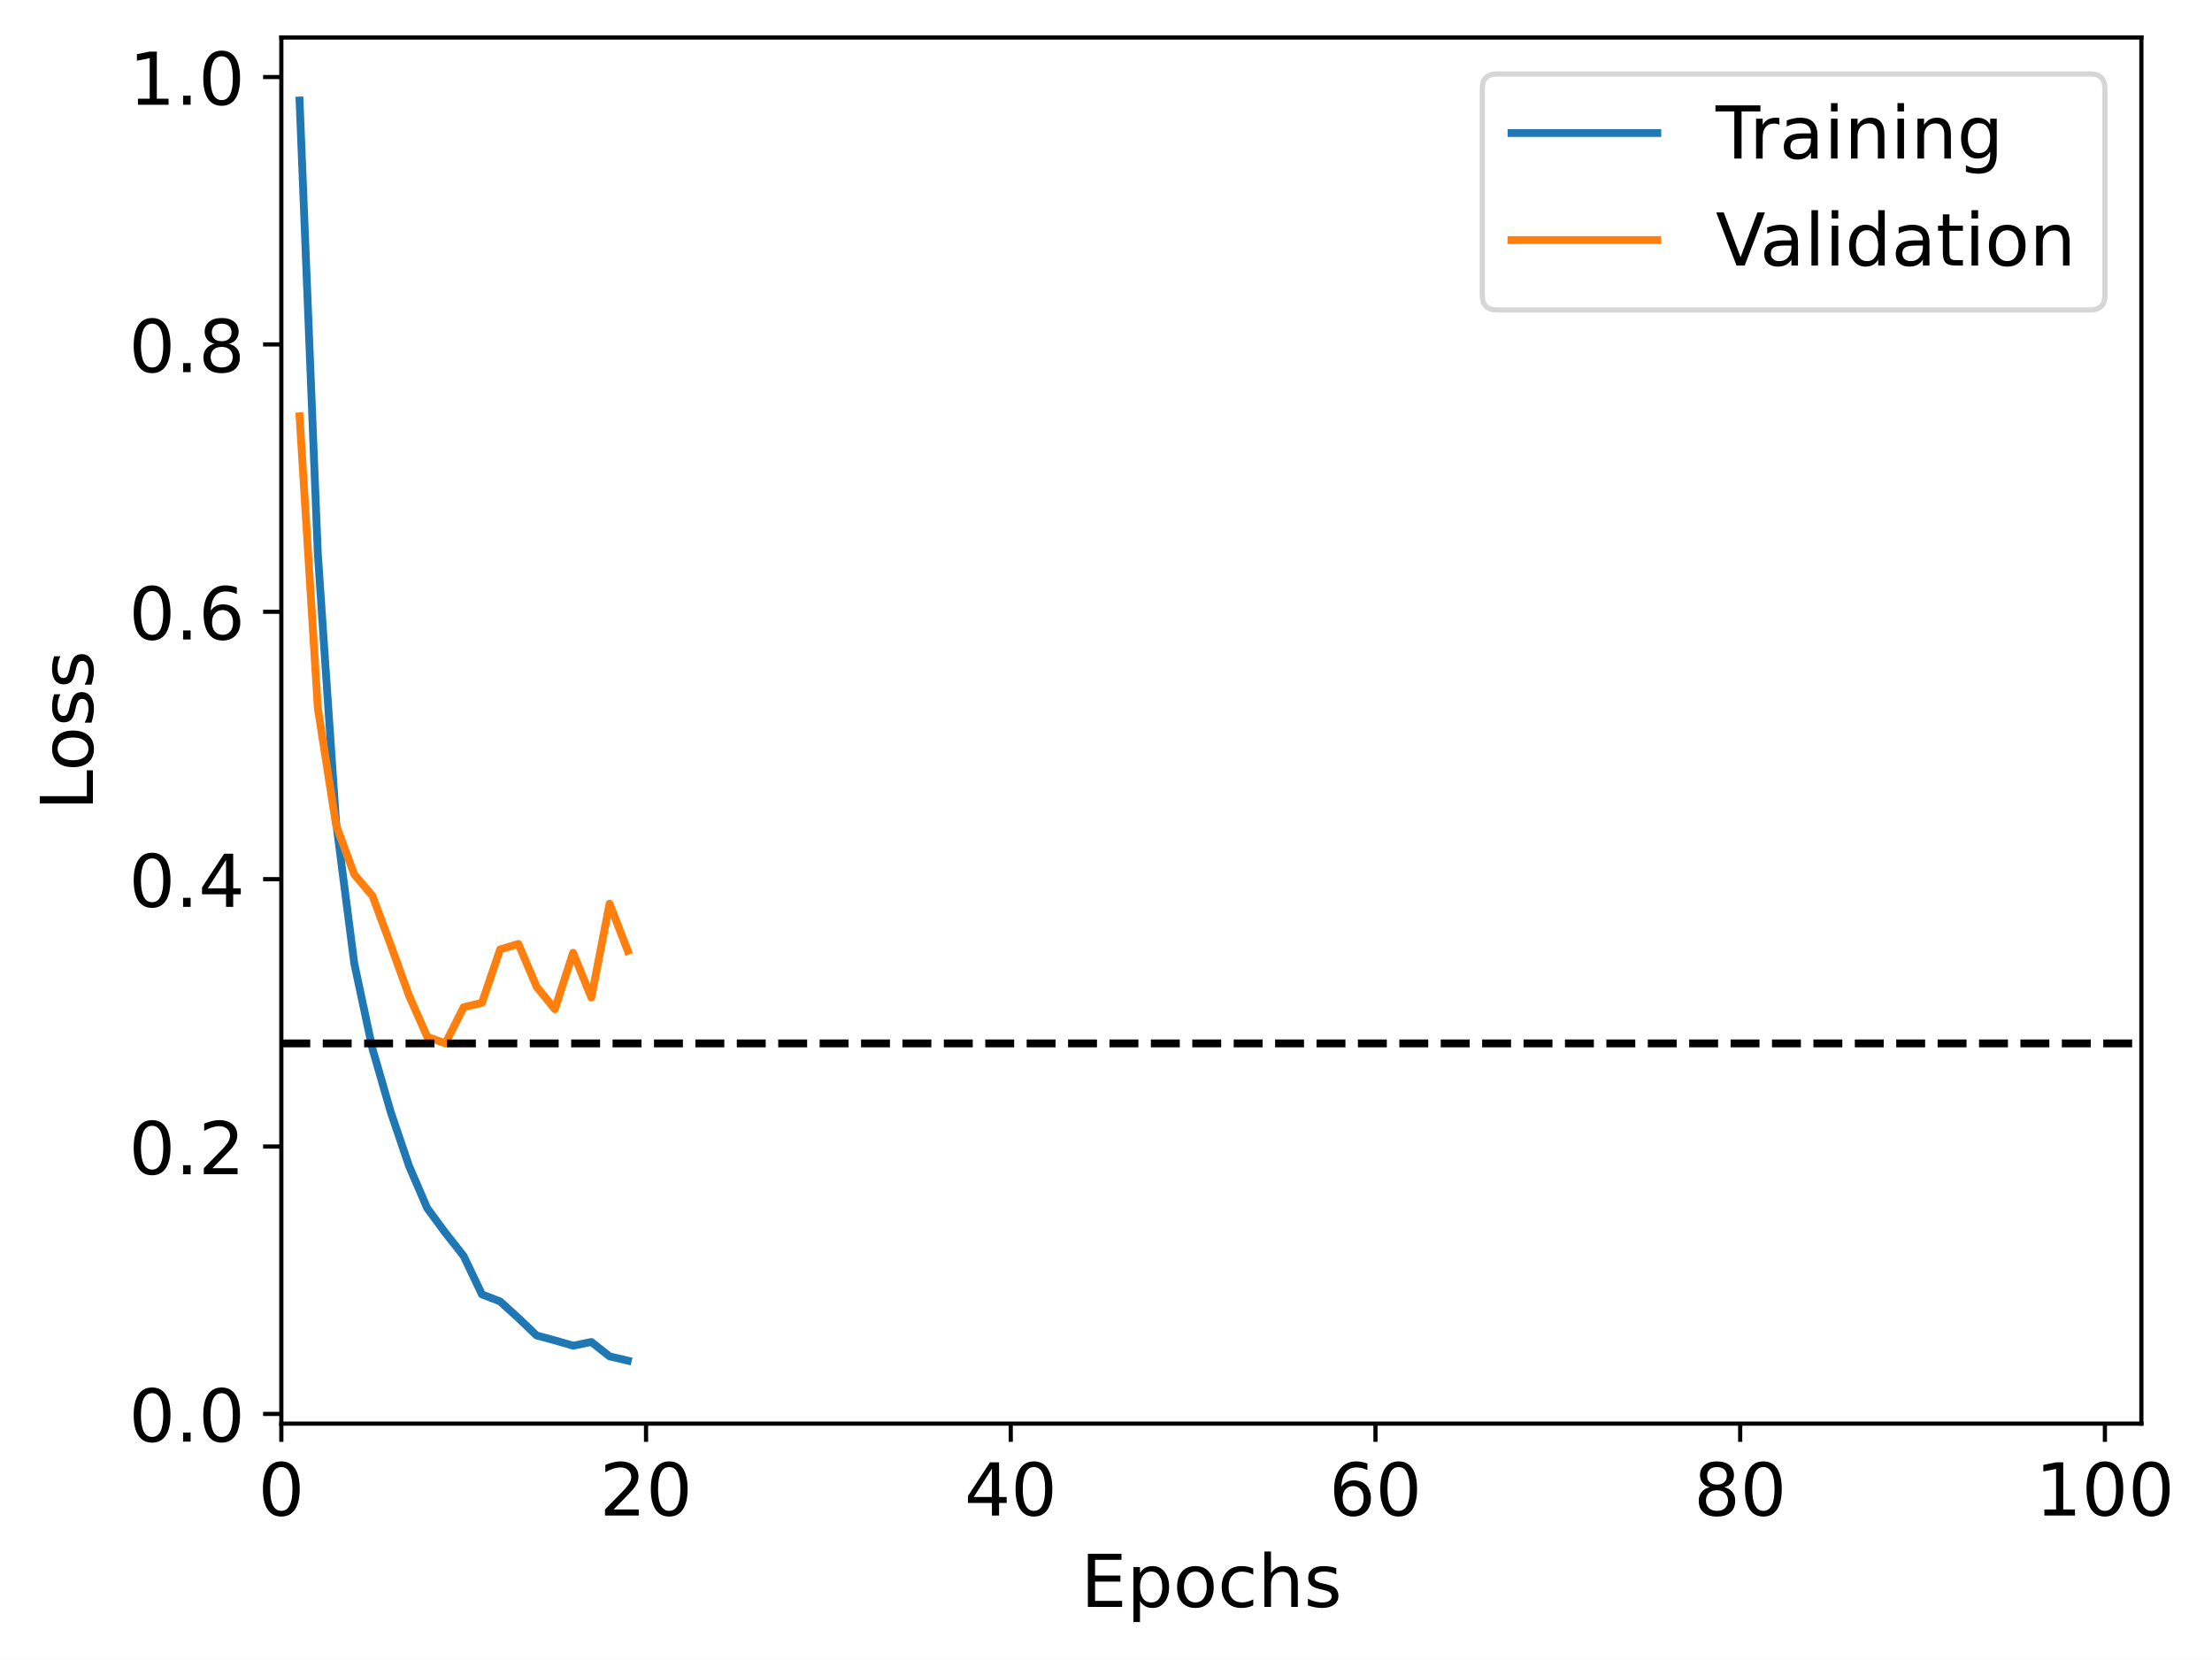
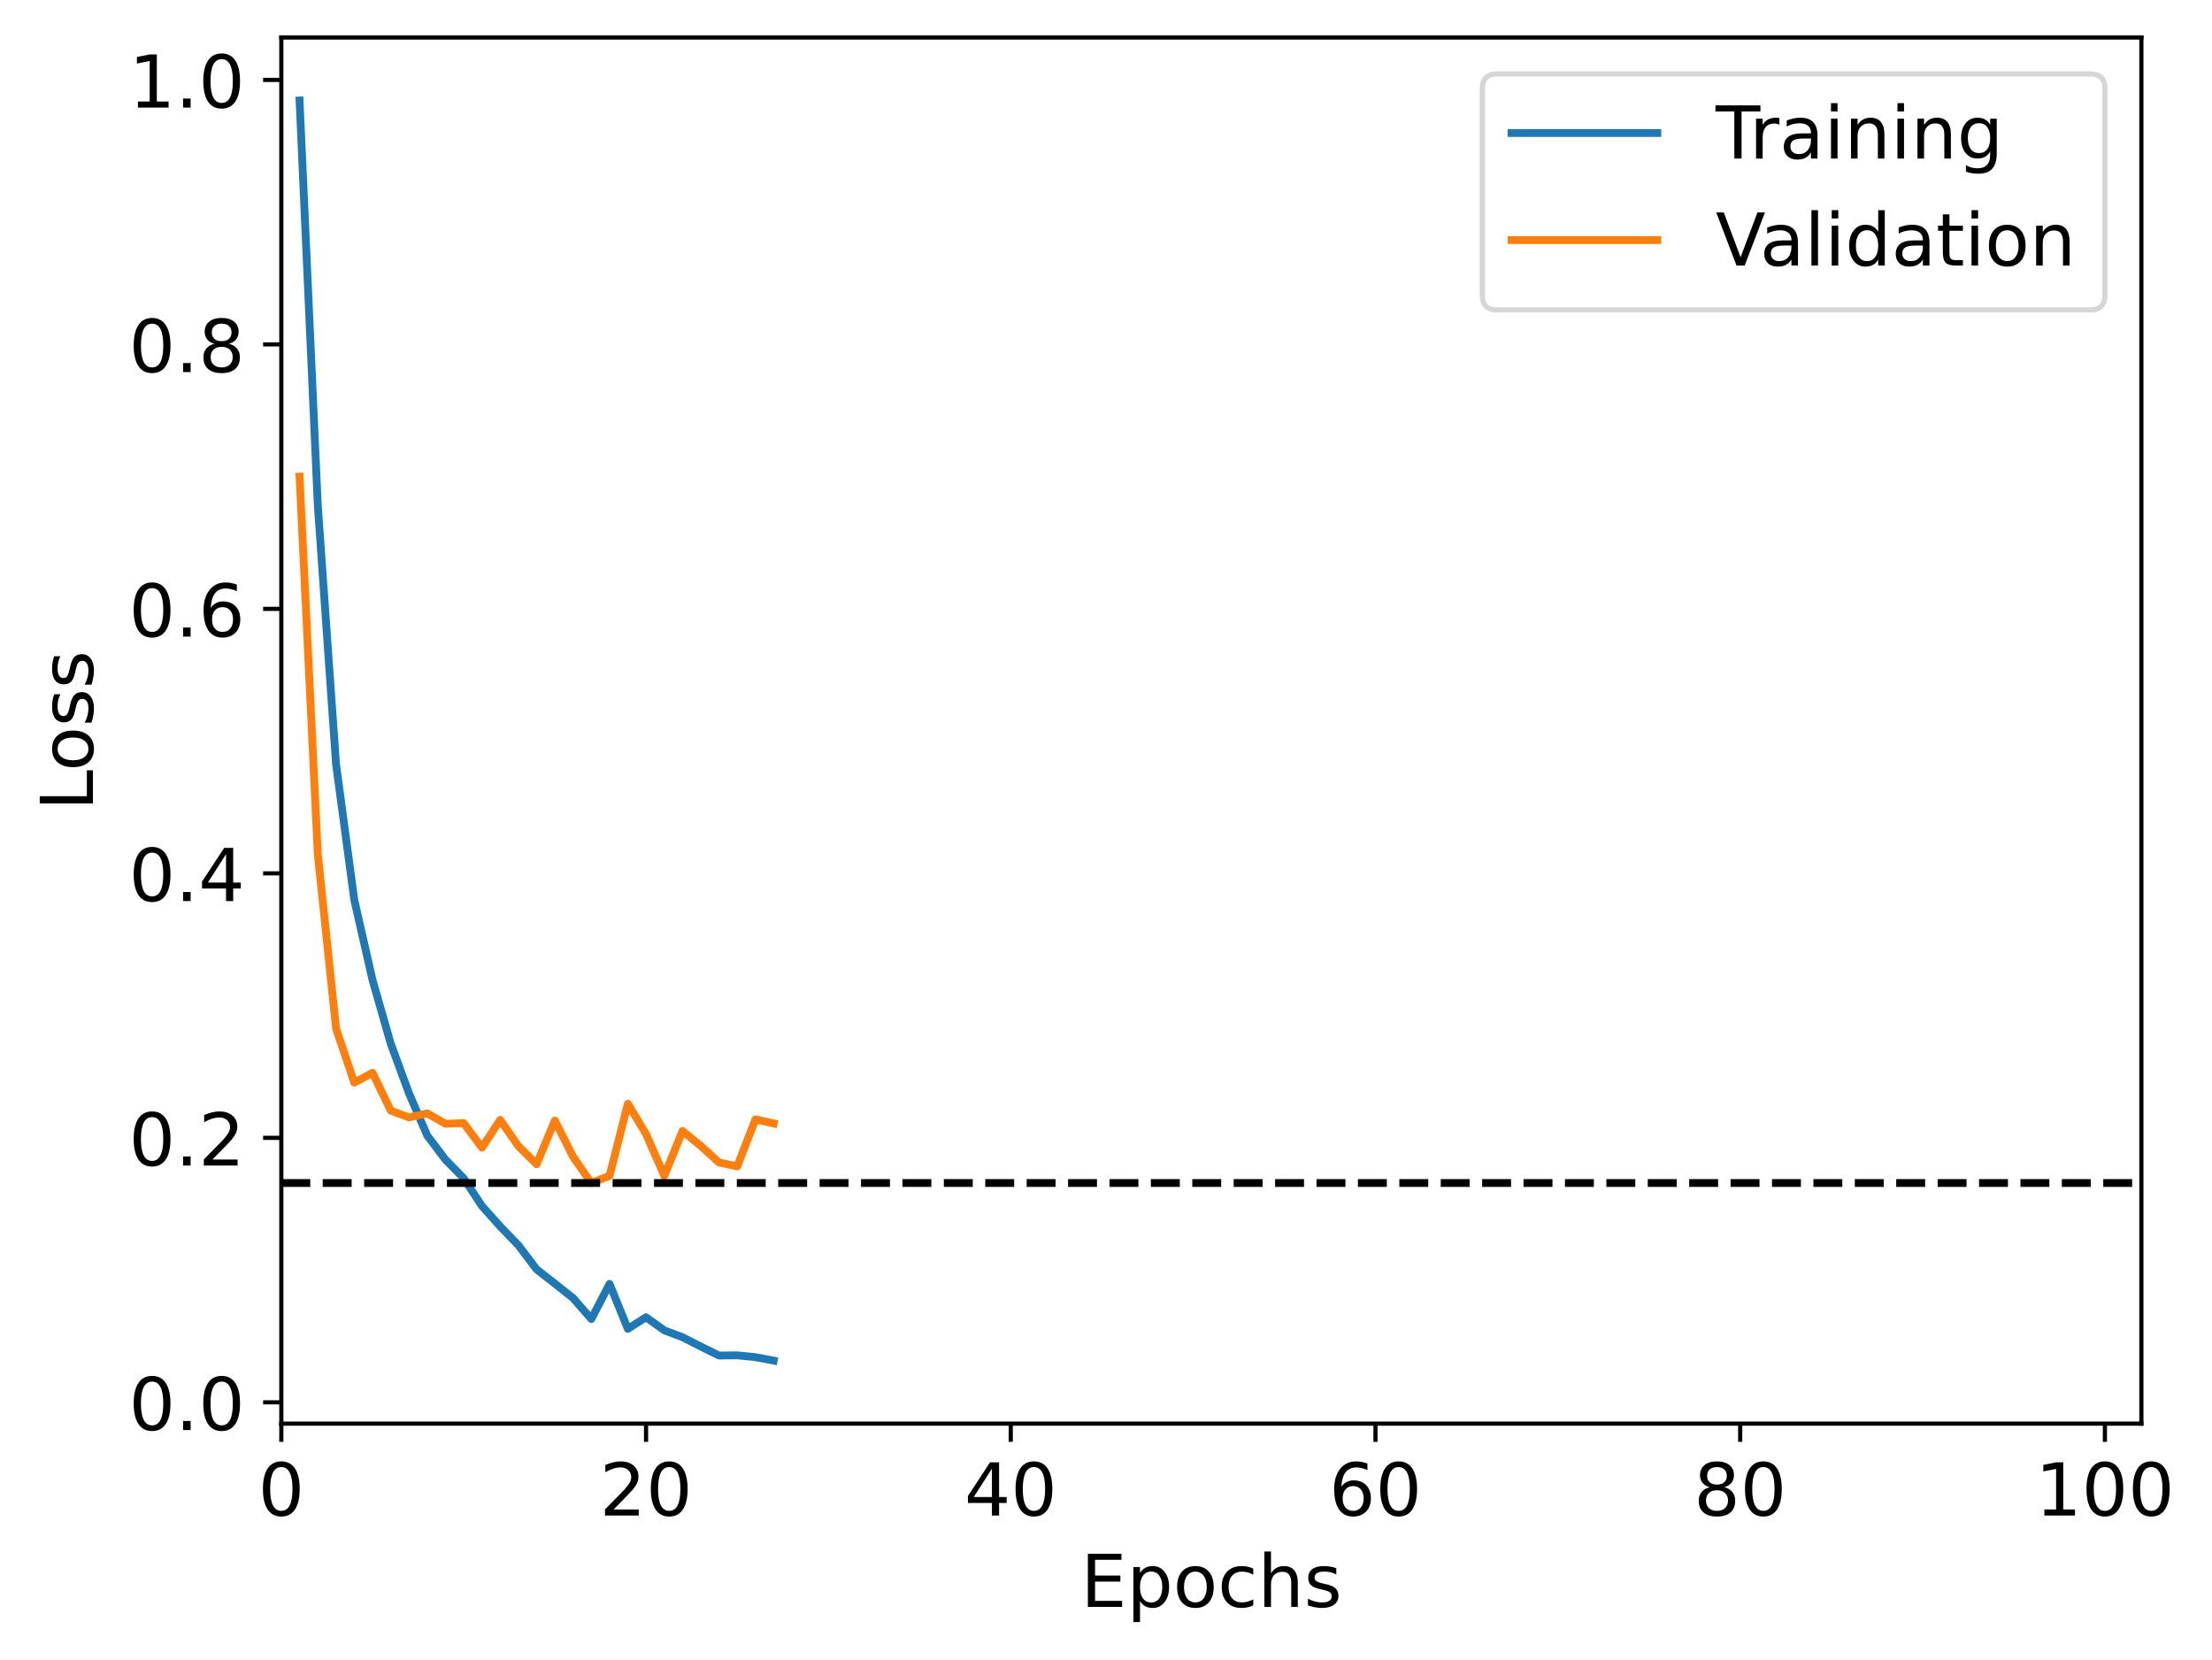
<svg xmlns="http://www.w3.org/2000/svg" xmlns:xlink="http://www.w3.org/1999/xlink" width="424.693pt" height="318.611pt" viewBox="0 0 424.693 318.611" version="1.1">
  <defs>
    <style type="text/css">*{stroke-linejoin: round; stroke-linecap: butt}</style>
  </defs>
  <g id="figure_1">
    <g id="patch_1">
      <path d="M 0 318.611  L 424.693 318.611  L 424.693 0  L 0 0  z " style="fill: #ffffff" />
    </g>
    <g id="axes_1">
      <g id="patch_2">
        <path d="M 54.014 273.312  L 411.134 273.312  L 411.134 7.2  L 54.014 7.2  z " style="fill: #ffffff" />
      </g>
      <g id="matplotlib.axis_1">
        <g id="xtick_1">
          <g id="line2d_1">
            <defs>
-               <path id="mbab9e729cd" d="M 0 0  L 0 3.5  " style="stroke: #000000; stroke-width: 0.8" />
-             </defs>
-             <g>
-               <use xlink:href="#mbab9e729cd" x="54.014" y="273.312" style="stroke: #000000; stroke-width: 0.8" />
+               <path id="mfbef8f9224" d="M 0 0  L 0 3.5  " style="stroke: #000000; stroke-width: 0.8" />
+             </defs>
+             <g>
+               <use xlink:href="#mfbef8f9224" x="54.014" y="273.312" style="stroke: #000000; stroke-width: 0.8" />
            </g>
          </g>
          <g id="text_1">
            <g transform="translate(49.56 290.9498) scale(0.14 -0.14)">
              <defs>
                <path id="DejaVuSans-30" d="M 2034 4250  Q 1547 4250 1301 3770  Q 1056 3291 1056 2328  Q 1056 1369 1301 889  Q 1547 409 2034 409  Q 2525 409 2770 889  Q 3016 1369 3016 2328  Q 3016 3291 2770 3770  Q 2525 4250 2034 4250  z M 2034 4750  Q 2819 4750 3233 4129  Q 3647 3509 3647 2328  Q 3647 1150 3233 529  Q 2819 -91 2034 -91  Q 1250 -91 836 529  Q 422 1150 422 2328  Q 422 3509 836 4129  Q 1250 4750 2034 4750  z " transform="scale(0.015625)" />
              </defs>
              <use xlink:href="#DejaVuSans-30" />
            </g>
          </g>
        </g>
        <g id="xtick_2">
          <g id="line2d_2">
            <g>
-               <use xlink:href="#mbab9e729cd" x="124.037" y="273.312" style="stroke: #000000; stroke-width: 0.8" />
+               <use xlink:href="#mfbef8f9224" x="124.037" y="273.312" style="stroke: #000000; stroke-width: 0.8" />
            </g>
          </g>
          <g id="text_2">
            <g transform="translate(115.1298 290.9498) scale(0.14 -0.14)">
              <defs>
                <path id="DejaVuSans-32" d="M 1228 531  L 3431 531  L 3431 0  L 469 0  L 469 531  Q 828 903 1448 1529  Q 2069 2156 2228 2338  Q 2531 2678 2651 2914  Q 2772 3150 2772 3378  Q 2772 3750 2511 3984  Q 2250 4219 1831 4219  Q 1534 4219 1204 4116  Q 875 4013 500 3803  L 500 4441  Q 881 4594 1212 4672  Q 1544 4750 1819 4750  Q 2544 4750 2975 4387  Q 3406 4025 3406 3419  Q 3406 3131 3298 2873  Q 3191 2616 2906 2266  Q 2828 2175 2409 1742  Q 1991 1309 1228 531  z " transform="scale(0.015625)" />
              </defs>
              <use xlink:href="#DejaVuSans-32" />
              <use xlink:href="#DejaVuSans-30" x="63.623" />
            </g>
          </g>
        </g>
        <g id="xtick_3">
          <g id="line2d_3">
            <g>
-               <use xlink:href="#mbab9e729cd" x="194.061" y="273.312" style="stroke: #000000; stroke-width: 0.8" />
+               <use xlink:href="#mfbef8f9224" x="194.061" y="273.312" style="stroke: #000000; stroke-width: 0.8" />
            </g>
          </g>
          <g id="text_3">
            <g transform="translate(185.1533 290.9498) scale(0.14 -0.14)">
              <defs>
                <path id="DejaVuSans-34" d="M 2419 4116  L 825 1625  L 2419 1625  L 2419 4116  z M 2253 4666  L 3047 4666  L 3047 1625  L 3713 1625  L 3713 1100  L 3047 1100  L 3047 0  L 2419 0  L 2419 1100  L 313 1100  L 313 1709  L 2253 4666  z " transform="scale(0.015625)" />
              </defs>
              <use xlink:href="#DejaVuSans-34" />
              <use xlink:href="#DejaVuSans-30" x="63.623" />
            </g>
          </g>
        </g>
        <g id="xtick_4">
          <g id="line2d_4">
            <g>
-               <use xlink:href="#mbab9e729cd" x="264.084" y="273.312" style="stroke: #000000; stroke-width: 0.8" />
+               <use xlink:href="#mfbef8f9224" x="264.084" y="273.312" style="stroke: #000000; stroke-width: 0.8" />
            </g>
          </g>
          <g id="text_4">
            <g transform="translate(255.1768 290.9498) scale(0.14 -0.14)">
              <defs>
                <path id="DejaVuSans-36" d="M 2113 2584  Q 1688 2584 1439 2293  Q 1191 2003 1191 1497  Q 1191 994 1439 701  Q 1688 409 2113 409  Q 2538 409 2786 701  Q 3034 994 3034 1497  Q 3034 2003 2786 2293  Q 2538 2584 2113 2584  z M 3366 4563  L 3366 3988  Q 3128 4100 2886 4159  Q 2644 4219 2406 4219  Q 1781 4219 1451 3797  Q 1122 3375 1075 2522  Q 1259 2794 1537 2939  Q 1816 3084 2150 3084  Q 2853 3084 3261 2657  Q 3669 2231 3669 1497  Q 3669 778 3244 343  Q 2819 -91 2113 -91  Q 1303 -91 875 529  Q 447 1150 447 2328  Q 447 3434 972 4092  Q 1497 4750 2381 4750  Q 2619 4750 2861 4703  Q 3103 4656 3366 4563  z " transform="scale(0.015625)" />
              </defs>
              <use xlink:href="#DejaVuSans-36" />
              <use xlink:href="#DejaVuSans-30" x="63.623" />
            </g>
          </g>
        </g>
        <g id="xtick_5">
          <g id="line2d_5">
            <g>
-               <use xlink:href="#mbab9e729cd" x="334.108" y="273.312" style="stroke: #000000; stroke-width: 0.8" />
+               <use xlink:href="#mfbef8f9224" x="334.108" y="273.312" style="stroke: #000000; stroke-width: 0.8" />
            </g>
          </g>
          <g id="text_5">
            <g transform="translate(325.2004 290.9498) scale(0.14 -0.14)">
              <defs>
                <path id="DejaVuSans-38" d="M 2034 2216  Q 1584 2216 1326 1975  Q 1069 1734 1069 1313  Q 1069 891 1326 650  Q 1584 409 2034 409  Q 2484 409 2743 651  Q 3003 894 3003 1313  Q 3003 1734 2745 1975  Q 2488 2216 2034 2216  z M 1403 2484  Q 997 2584 770 2862  Q 544 3141 544 3541  Q 544 4100 942 4425  Q 1341 4750 2034 4750  Q 2731 4750 3128 4425  Q 3525 4100 3525 3541  Q 3525 3141 3298 2862  Q 3072 2584 2669 2484  Q 3125 2378 3379 2068  Q 3634 1759 3634 1313  Q 3634 634 3220 271  Q 2806 -91 2034 -91  Q 1263 -91 848 271  Q 434 634 434 1313  Q 434 1759 690 2068  Q 947 2378 1403 2484  z M 1172 3481  Q 1172 3119 1398 2916  Q 1625 2713 2034 2713  Q 2441 2713 2670 2916  Q 2900 3119 2900 3481  Q 2900 3844 2670 4047  Q 2441 4250 2034 4250  Q 1625 4250 1398 4047  Q 1172 3844 1172 3481  z " transform="scale(0.015625)" />
              </defs>
              <use xlink:href="#DejaVuSans-38" />
              <use xlink:href="#DejaVuSans-30" x="63.623" />
            </g>
          </g>
        </g>
        <g id="xtick_6">
          <g id="line2d_6">
            <g>
-               <use xlink:href="#mbab9e729cd" x="404.131" y="273.312" style="stroke: #000000; stroke-width: 0.8" />
+               <use xlink:href="#mfbef8f9224" x="404.131" y="273.312" style="stroke: #000000; stroke-width: 0.8" />
            </g>
          </g>
          <g id="text_6">
            <g transform="translate(390.7701 290.9498) scale(0.14 -0.14)">
              <defs>
                <path id="DejaVuSans-31" d="M 794 531  L 1825 531  L 1825 4091  L 703 3866  L 703 4441  L 1819 4666  L 2450 4666  L 2450 531  L 3481 531  L 3481 0  L 794 0  L 794 531  z " transform="scale(0.015625)" />
              </defs>
              <use xlink:href="#DejaVuSans-31" />
              <use xlink:href="#DejaVuSans-30" x="63.623" />
              <use xlink:href="#DejaVuSans-30" x="127.246" />
            </g>
          </g>
        </g>
        <g id="text_7">
          <g transform="translate(207.4919 308.4992) scale(0.14 -0.14)">
            <defs>
              <path id="DejaVuSans-45" d="M 628 4666  L 3578 4666  L 3578 4134  L 1259 4134  L 1259 2753  L 3481 2753  L 3481 2222  L 1259 2222  L 1259 531  L 3634 531  L 3634 0  L 628 0  L 628 4666  z " transform="scale(0.015625)" />
              <path id="DejaVuSans-70" d="M 1159 525  L 1159 -1331  L 581 -1331  L 581 3500  L 1159 3500  L 1159 2969  Q 1341 3281 1617 3432  Q 1894 3584 2278 3584  Q 2916 3584 3314 3078  Q 3713 2572 3713 1747  Q 3713 922 3314 415  Q 2916 -91 2278 -91  Q 1894 -91 1617 61  Q 1341 213 1159 525  z M 3116 1747  Q 3116 2381 2855 2742  Q 2594 3103 2138 3103  Q 1681 3103 1420 2742  Q 1159 2381 1159 1747  Q 1159 1113 1420 752  Q 1681 391 2138 391  Q 2594 391 2855 752  Q 3116 1113 3116 1747  z " transform="scale(0.015625)" />
              <path id="DejaVuSans-6f" d="M 1959 3097  Q 1497 3097 1228 2736  Q 959 2375 959 1747  Q 959 1119 1226 758  Q 1494 397 1959 397  Q 2419 397 2687 759  Q 2956 1122 2956 1747  Q 2956 2369 2687 2733  Q 2419 3097 1959 3097  z M 1959 3584  Q 2709 3584 3137 3096  Q 3566 2609 3566 1747  Q 3566 888 3137 398  Q 2709 -91 1959 -91  Q 1206 -91 779 398  Q 353 888 353 1747  Q 353 2609 779 3096  Q 1206 3584 1959 3584  z " transform="scale(0.015625)" />
              <path id="DejaVuSans-63" d="M 3122 3366  L 3122 2828  Q 2878 2963 2633 3030  Q 2388 3097 2138 3097  Q 1578 3097 1268 2742  Q 959 2388 959 1747  Q 959 1106 1268 751  Q 1578 397 2138 397  Q 2388 397 2633 464  Q 2878 531 3122 666  L 3122 134  Q 2881 22 2623 -34  Q 2366 -91 2075 -91  Q 1284 -91 818 406  Q 353 903 353 1747  Q 353 2603 823 3093  Q 1294 3584 2113 3584  Q 2378 3584 2631 3529  Q 2884 3475 3122 3366  z " transform="scale(0.015625)" />
              <path id="DejaVuSans-68" d="M 3513 2113  L 3513 0  L 2938 0  L 2938 2094  Q 2938 2591 2744 2837  Q 2550 3084 2163 3084  Q 1697 3084 1428 2787  Q 1159 2491 1159 1978  L 1159 0  L 581 0  L 581 4863  L 1159 4863  L 1159 2956  Q 1366 3272 1645 3428  Q 1925 3584 2291 3584  Q 2894 3584 3203 3211  Q 3513 2838 3513 2113  z " transform="scale(0.015625)" />
              <path id="DejaVuSans-73" d="M 2834 3397  L 2834 2853  Q 2591 2978 2328 3040  Q 2066 3103 1784 3103  Q 1356 3103 1142 2972  Q 928 2841 928 2578  Q 928 2378 1081 2264  Q 1234 2150 1697 2047  L 1894 2003  Q 2506 1872 2764 1633  Q 3022 1394 3022 966  Q 3022 478 2636 193  Q 2250 -91 1575 -91  Q 1294 -91 989 -36  Q 684 19 347 128  L 347 722  Q 666 556 975 473  Q 1284 391 1588 391  Q 1994 391 2212 530  Q 2431 669 2431 922  Q 2431 1156 2273 1281  Q 2116 1406 1581 1522  L 1381 1569  Q 847 1681 609 1914  Q 372 2147 372 2553  Q 372 3047 722 3315  Q 1072 3584 1716 3584  Q 2034 3584 2315 3537  Q 2597 3491 2834 3397  z " transform="scale(0.015625)" />
            </defs>
            <use xlink:href="#DejaVuSans-45" />
            <use xlink:href="#DejaVuSans-70" x="63.184" />
            <use xlink:href="#DejaVuSans-6f" x="126.66" />
            <use xlink:href="#DejaVuSans-63" x="187.842" />
            <use xlink:href="#DejaVuSans-68" x="242.822" />
            <use xlink:href="#DejaVuSans-73" x="306.201" />
          </g>
        </g>
      </g>
      <g id="matplotlib.axis_2">
        <g id="ytick_1">
          <g id="line2d_7">
            <defs>
-               <path id="m2692cf2385" d="M 0 0  L -3.5 0  " style="stroke: #000000; stroke-width: 0.8" />
-             </defs>
-             <g>
-               <use xlink:href="#m2692cf2385" x="54.014" y="271.443" style="stroke: #000000; stroke-width: 0.8" />
+               <path id="m291c11c206" d="M 0 0  L -3.5 0  " style="stroke: #000000; stroke-width: 0.8" />
+             </defs>
+             <g>
+               <use xlink:href="#m291c11c206" x="54.014" y="269.221" style="stroke: #000000; stroke-width: 0.8" />
            </g>
          </g>
          <g id="text_8">
-             <g transform="translate(24.74938 276.7615) scale(0.14 -0.14)">
+             <g transform="translate(24.74938 274.5397) scale(0.14 -0.14)">
              <defs>
                <path id="DejaVuSans-2e" d="M 684 794  L 1344 794  L 1344 0  L 684 0  L 684 794  z " transform="scale(0.015625)" />
              </defs>
              <use xlink:href="#DejaVuSans-30" />
              <use xlink:href="#DejaVuSans-2e" x="63.623" />
              <use xlink:href="#DejaVuSans-30" x="95.41" />
            </g>
          </g>
        </g>
        <g id="ytick_2">
          <g id="line2d_8">
            <g>
-               <use xlink:href="#m2692cf2385" x="54.014" y="220.112" style="stroke: #000000; stroke-width: 0.8" />
+               <use xlink:href="#m291c11c206" x="54.014" y="218.444" style="stroke: #000000; stroke-width: 0.8" />
            </g>
          </g>
          <g id="text_9">
-             <g transform="translate(24.74938 225.4314) scale(0.14 -0.14)">
+             <g transform="translate(24.74938 223.7632) scale(0.14 -0.14)">
              <use xlink:href="#DejaVuSans-30" />
              <use xlink:href="#DejaVuSans-2e" x="63.623" />
              <use xlink:href="#DejaVuSans-32" x="95.41" />
            </g>
          </g>
        </g>
        <g id="ytick_3">
          <g id="line2d_9">
            <g>
-               <use xlink:href="#m2692cf2385" x="54.014" y="168.782" style="stroke: #000000; stroke-width: 0.8" />
+               <use xlink:href="#m291c11c206" x="54.014" y="167.668" style="stroke: #000000; stroke-width: 0.8" />
            </g>
          </g>
          <g id="text_10">
-             <g transform="translate(24.74938 174.1013) scale(0.14 -0.14)">
+             <g transform="translate(24.74938 172.9866) scale(0.14 -0.14)">
              <use xlink:href="#DejaVuSans-30" />
              <use xlink:href="#DejaVuSans-2e" x="63.623" />
              <use xlink:href="#DejaVuSans-34" x="95.41" />
            </g>
          </g>
        </g>
        <g id="ytick_4">
          <g id="line2d_10">
            <g>
-               <use xlink:href="#m2692cf2385" x="54.014" y="117.452" style="stroke: #000000; stroke-width: 0.8" />
+               <use xlink:href="#m291c11c206" x="54.014" y="116.891" style="stroke: #000000; stroke-width: 0.8" />
            </g>
          </g>
          <g id="text_11">
-             <g transform="translate(24.74938 122.7712) scale(0.14 -0.14)">
+             <g transform="translate(24.74938 122.2101) scale(0.14 -0.14)">
              <use xlink:href="#DejaVuSans-30" />
              <use xlink:href="#DejaVuSans-2e" x="63.623" />
              <use xlink:href="#DejaVuSans-36" x="95.41" />
            </g>
          </g>
        </g>
        <g id="ytick_5">
          <g id="line2d_11">
            <g>
-               <use xlink:href="#m2692cf2385" x="54.014" y="66.122" style="stroke: #000000; stroke-width: 0.8" />
+               <use xlink:href="#m291c11c206" x="54.014" y="66.115" style="stroke: #000000; stroke-width: 0.8" />
            </g>
          </g>
          <g id="text_12">
-             <g transform="translate(24.74938 71.44108) scale(0.14 -0.14)">
+             <g transform="translate(24.74938 71.4336) scale(0.14 -0.14)">
              <use xlink:href="#DejaVuSans-30" />
              <use xlink:href="#DejaVuSans-2e" x="63.623" />
              <use xlink:href="#DejaVuSans-38" x="95.41" />
            </g>
          </g>
        </g>
        <g id="ytick_6">
          <g id="line2d_12">
            <g>
-               <use xlink:href="#m2692cf2385" x="54.014" y="14.792" style="stroke: #000000; stroke-width: 0.8" />
+               <use xlink:href="#m291c11c206" x="54.014" y="15.338" style="stroke: #000000; stroke-width: 0.8" />
            </g>
          </g>
          <g id="text_13">
-             <g transform="translate(24.74938 20.11098) scale(0.14 -0.14)">
+             <g transform="translate(24.74938 20.65707) scale(0.14 -0.14)">
              <use xlink:href="#DejaVuSans-31" />
              <use xlink:href="#DejaVuSans-2e" x="63.623" />
              <use xlink:href="#DejaVuSans-30" x="95.41" />
            </g>
          </g>
        </g>
        <g id="text_14">
          <g transform="translate(17.83781 155.6101) rotate(-90) scale(0.14 -0.14)">
            <defs>
              <path id="DejaVuSans-4c" d="M 628 4666  L 1259 4666  L 1259 531  L 3531 531  L 3531 0  L 628 0  L 628 4666  z " transform="scale(0.015625)" />
            </defs>
            <use xlink:href="#DejaVuSans-4c" />
            <use xlink:href="#DejaVuSans-6f" x="53.963" />
            <use xlink:href="#DejaVuSans-73" x="115.145" />
            <use xlink:href="#DejaVuSans-73" x="167.244" />
          </g>
        </g>
      </g>
      <g id="line2d_13">
-         <path d="M 57.515 19.296  L 61.016 106.214  L 64.517 157.761  L 68.018 184.955  L 71.52 201.374  L 75.021 213.494  L 78.522 223.812  L 82.023 231.952  L 85.524 236.689  L 89.026 241.145  L 92.527 248.5  L 96.028 249.854  L 99.529 253.043  L 103.03 256.387  L 106.531 257.328  L 110.033 258.349  L 113.534 257.636  L 117.035 260.4  L 120.536 261.216  " clip-path="url(#pf44c0e8fb1)" style="fill: none; stroke: #1f77b4; stroke-width: 1.5; stroke-linecap: square" />
+         <path d="M 57.515 19.296  L 61.016 96.993  L 64.517 146.669  L 68.018 172.758  L 71.52 188.14  L 75.021 200.37  L 78.522 209.889  L 82.023 217.993  L 85.524 222.628  L 89.026 226.204  L 92.527 231.525  L 96.028 235.445  L 99.529 239.076  L 103.03 243.697  L 106.531 246.43  L 110.033 249.206  L 113.534 253.224  L 117.035 246.486  L 120.536 255.109  L 124.037 252.886  L 127.538 255.403  L 131.04 256.718  L 134.541 258.51  L 138.042 260.238  L 141.543 260.204  L 145.044 260.552  L 148.546 261.216  " clip-path="url(#pb656b14472)" style="fill: none; stroke: #1f77b4; stroke-width: 1.5; stroke-linecap: square" />
      </g>
      <g id="line2d_14">
-         <path d="M 57.515 79.925  L 61.016 135.91  L 64.517 158.373  L 68.018 167.862  L 71.52 172.01  L 75.021 181.433  L 78.522 191.107  L 82.023 199.042  L 85.524 200.316  L 89.026 193.35  L 92.527 192.53  L 96.028 182.27  L 99.529 181.222  L 103.03 189.438  L 106.531 193.748  L 110.033 182.912  L 113.534 191.508  L 117.035 173.491  L 120.536 182.555  " clip-path="url(#pf44c0e8fb1)" style="fill: none; stroke: #ff7f0e; stroke-width: 1.5; stroke-linecap: square" />
+         <path d="M 57.515 91.508  L 61.016 163.981  L 64.517 197.448  L 68.018 207.845  L 71.52 205.957  L 75.021 213.213  L 78.522 214.526  L 82.023 213.747  L 85.524 215.738  L 89.026 215.619  L 92.527 220.338  L 96.028 214.999  L 99.529 220.048  L 103.03 223.504  L 106.531 215.12  L 110.033 222.087  L 113.534 227.114  L 117.035 225.724  L 120.536 211.901  L 124.037 217.713  L 127.538 225.735  L 131.04 217.131  L 134.541 219.992  L 138.042 223.174  L 141.543 223.925  L 145.044 214.902  L 148.546 215.688  " clip-path="url(#pb656b14472)" style="fill: none; stroke: #ff7f0e; stroke-width: 1.5; stroke-linecap: square" />
      </g>
      <g id="line2d_15">
-         <path d="M 54.014 200.316  L 411.134 200.316  " clip-path="url(#pf44c0e8fb1)" style="fill: none; stroke-dasharray: 5.55,2.4; stroke-dashoffset: 0; stroke: #000000; stroke-width: 1.5" />
+         <path d="M 54.014 227.114  L 411.134 227.114  " clip-path="url(#pb656b14472)" style="fill: none; stroke-dasharray: 5.55,2.4; stroke-dashoffset: 0; stroke: #000000; stroke-width: 1.5" />
      </g>
      <g id="patch_3">
        <path d="M 54.014 273.312  L 54.014 7.2  " style="fill: none; stroke: #000000; stroke-width: 0.8; stroke-linejoin: miter; stroke-linecap: square" />
      </g>
      <g id="patch_4">
        <path d="M 411.134 273.312  L 411.134 7.2  " style="fill: none; stroke: #000000; stroke-width: 0.8; stroke-linejoin: miter; stroke-linecap: square" />
      </g>
      <g id="patch_5">
        <path d="M 54.014 273.312  L 411.134 273.312  " style="fill: none; stroke: #000000; stroke-width: 0.8; stroke-linejoin: miter; stroke-linecap: square" />
      </g>
      <g id="patch_6">
        <path d="M 54.014 7.2  L 411.134 7.2  " style="fill: none; stroke: #000000; stroke-width: 0.8; stroke-linejoin: miter; stroke-linecap: square" />
      </g>
      <g id="legend_1">
        <g id="patch_7">
          <path d="M 287.4 59.499  L 401.334 59.499  Q 404.134 59.499 404.134 56.699  L 404.134 17  Q 404.134 14.2 401.334 14.2  L 287.4 14.2  Q 284.6 14.2 284.6 17  L 284.6 56.699  Q 284.6 59.499 287.4 59.499  z " style="fill: #ffffff; opacity: 0.8; stroke: #cccccc; stroke-linejoin: miter" />
        </g>
        <g id="line2d_16">
          <path d="M 290.2 25.538  L 304.2 25.538  L 318.2 25.538  " style="fill: none; stroke: #1f77b4; stroke-width: 1.5; stroke-linecap: square" />
        </g>
        <g id="text_15">
          <g transform="translate(329.4 30.43781) scale(0.14 -0.14)">
            <defs>
              <path id="DejaVuSans-54" d="M -19 4666  L 3928 4666  L 3928 4134  L 2272 4134  L 2272 0  L 1638 0  L 1638 4134  L -19 4134  L -19 4666  z " transform="scale(0.015625)" />
              <path id="DejaVuSans-72" d="M 2631 2963  Q 2534 3019 2420 3045  Q 2306 3072 2169 3072  Q 1681 3072 1420 2755  Q 1159 2438 1159 1844  L 1159 0  L 581 0  L 581 3500  L 1159 3500  L 1159 2956  Q 1341 3275 1631 3429  Q 1922 3584 2338 3584  Q 2397 3584 2469 3576  Q 2541 3569 2628 3553  L 2631 2963  z " transform="scale(0.015625)" />
              <path id="DejaVuSans-61" d="M 2194 1759  Q 1497 1759 1228 1600  Q 959 1441 959 1056  Q 959 750 1161 570  Q 1363 391 1709 391  Q 2188 391 2477 730  Q 2766 1069 2766 1631  L 2766 1759  L 2194 1759  z M 3341 1997  L 3341 0  L 2766 0  L 2766 531  Q 2569 213 2275 61  Q 1981 -91 1556 -91  Q 1019 -91 701 211  Q 384 513 384 1019  Q 384 1609 779 1909  Q 1175 2209 1959 2209  L 2766 2209  L 2766 2266  Q 2766 2663 2505 2880  Q 2244 3097 1772 3097  Q 1472 3097 1187 3025  Q 903 2953 641 2809  L 641 3341  Q 956 3463 1253 3523  Q 1550 3584 1831 3584  Q 2591 3584 2966 3190  Q 3341 2797 3341 1997  z " transform="scale(0.015625)" />
              <path id="DejaVuSans-69" d="M 603 3500  L 1178 3500  L 1178 0  L 603 0  L 603 3500  z M 603 4863  L 1178 4863  L 1178 4134  L 603 4134  L 603 4863  z " transform="scale(0.015625)" />
              <path id="DejaVuSans-6e" d="M 3513 2113  L 3513 0  L 2938 0  L 2938 2094  Q 2938 2591 2744 2837  Q 2550 3084 2163 3084  Q 1697 3084 1428 2787  Q 1159 2491 1159 1978  L 1159 0  L 581 0  L 581 3500  L 1159 3500  L 1159 2956  Q 1366 3272 1645 3428  Q 1925 3584 2291 3584  Q 2894 3584 3203 3211  Q 3513 2838 3513 2113  z " transform="scale(0.015625)" />
              <path id="DejaVuSans-67" d="M 2906 1791  Q 2906 2416 2648 2759  Q 2391 3103 1925 3103  Q 1463 3103 1205 2759  Q 947 2416 947 1791  Q 947 1169 1205 825  Q 1463 481 1925 481  Q 2391 481 2648 825  Q 2906 1169 2906 1791  z M 3481 434  Q 3481 -459 3084 -895  Q 2688 -1331 1869 -1331  Q 1566 -1331 1297 -1286  Q 1028 -1241 775 -1147  L 775 -588  Q 1028 -725 1275 -790  Q 1522 -856 1778 -856  Q 2344 -856 2625 -561  Q 2906 -266 2906 331  L 2906 616  Q 2728 306 2450 153  Q 2172 0 1784 0  Q 1141 0 747 490  Q 353 981 353 1791  Q 353 2603 747 3093  Q 1141 3584 1784 3584  Q 2172 3584 2450 3431  Q 2728 3278 2906 2969  L 2906 3500  L 3481 3500  L 3481 434  z " transform="scale(0.015625)" />
            </defs>
            <use xlink:href="#DejaVuSans-54" />
            <use xlink:href="#DejaVuSans-72" x="46.334" />
            <use xlink:href="#DejaVuSans-61" x="87.447" />
            <use xlink:href="#DejaVuSans-69" x="148.727" />
            <use xlink:href="#DejaVuSans-6e" x="176.51" />
            <use xlink:href="#DejaVuSans-69" x="239.889" />
            <use xlink:href="#DejaVuSans-6e" x="267.672" />
            <use xlink:href="#DejaVuSans-67" x="331.051" />
          </g>
        </g>
        <g id="line2d_17">
          <path d="M 290.2 46.087  L 304.2 46.087  L 318.2 46.087  " style="fill: none; stroke: #ff7f0e; stroke-width: 1.5; stroke-linecap: square" />
        </g>
        <g id="text_16">
          <g transform="translate(329.4 50.98719) scale(0.14 -0.14)">
            <defs>
              <path id="DejaVuSans-56" d="M 1831 0  L 50 4666  L 709 4666  L 2188 738  L 3669 4666  L 4325 4666  L 2547 0  L 1831 0  z " transform="scale(0.015625)" />
              <path id="DejaVuSans-6c" d="M 603 4863  L 1178 4863  L 1178 0  L 603 0  L 603 4863  z " transform="scale(0.015625)" />
              <path id="DejaVuSans-64" d="M 2906 2969  L 2906 4863  L 3481 4863  L 3481 0  L 2906 0  L 2906 525  Q 2725 213 2448 61  Q 2172 -91 1784 -91  Q 1150 -91 751 415  Q 353 922 353 1747  Q 353 2572 751 3078  Q 1150 3584 1784 3584  Q 2172 3584 2448 3432  Q 2725 3281 2906 2969  z M 947 1747  Q 947 1113 1208 752  Q 1469 391 1925 391  Q 2381 391 2643 752  Q 2906 1113 2906 1747  Q 2906 2381 2643 2742  Q 2381 3103 1925 3103  Q 1469 3103 1208 2742  Q 947 2381 947 1747  z " transform="scale(0.015625)" />
              <path id="DejaVuSans-74" d="M 1172 4494  L 1172 3500  L 2356 3500  L 2356 3053  L 1172 3053  L 1172 1153  Q 1172 725 1289 603  Q 1406 481 1766 481  L 2356 481  L 2356 0  L 1766 0  Q 1100 0 847 248  Q 594 497 594 1153  L 594 3053  L 172 3053  L 172 3500  L 594 3500  L 594 4494  L 1172 4494  z " transform="scale(0.015625)" />
            </defs>
            <use xlink:href="#DejaVuSans-56" />
            <use xlink:href="#DejaVuSans-61" x="60.658" />
            <use xlink:href="#DejaVuSans-6c" x="121.938" />
            <use xlink:href="#DejaVuSans-69" x="149.721" />
            <use xlink:href="#DejaVuSans-64" x="177.504" />
            <use xlink:href="#DejaVuSans-61" x="240.98" />
            <use xlink:href="#DejaVuSans-74" x="302.26" />
            <use xlink:href="#DejaVuSans-69" x="341.469" />
            <use xlink:href="#DejaVuSans-6f" x="369.252" />
            <use xlink:href="#DejaVuSans-6e" x="430.434" />
          </g>
        </g>
      </g>
    </g>
  </g>
  <defs>
-     <clipPath id="pf44c0e8fb1">
+     <clipPath id="pb656b14472">
      <rect x="54.014" y="7.2" width="357.12" height="266.112" />
    </clipPath>
  </defs>
</svg>
